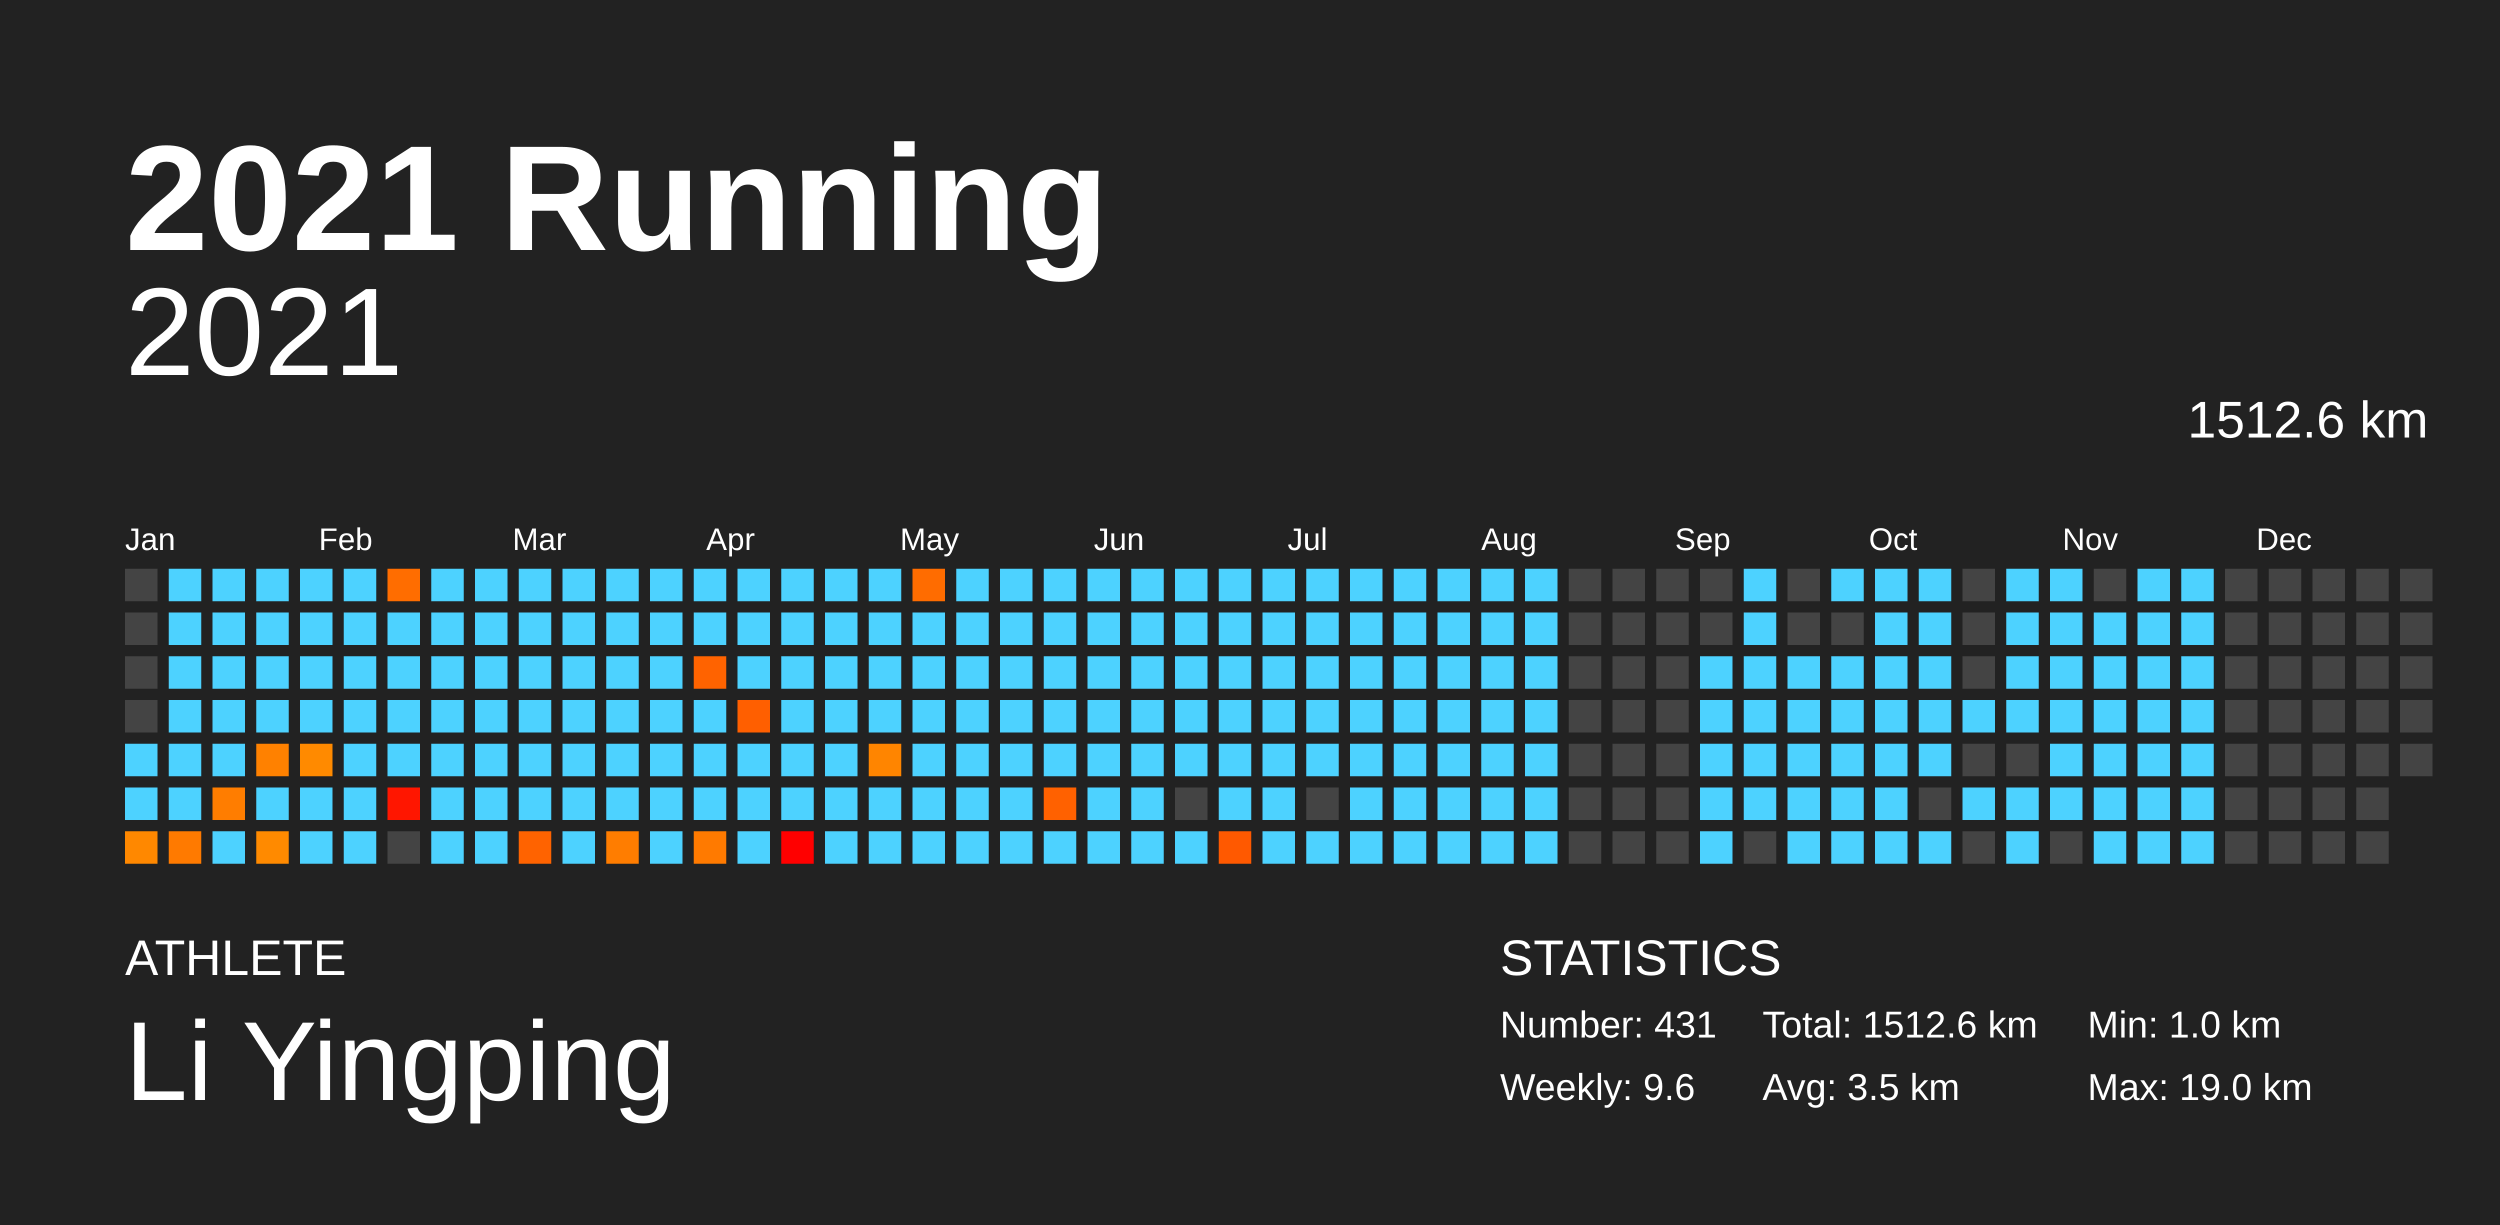
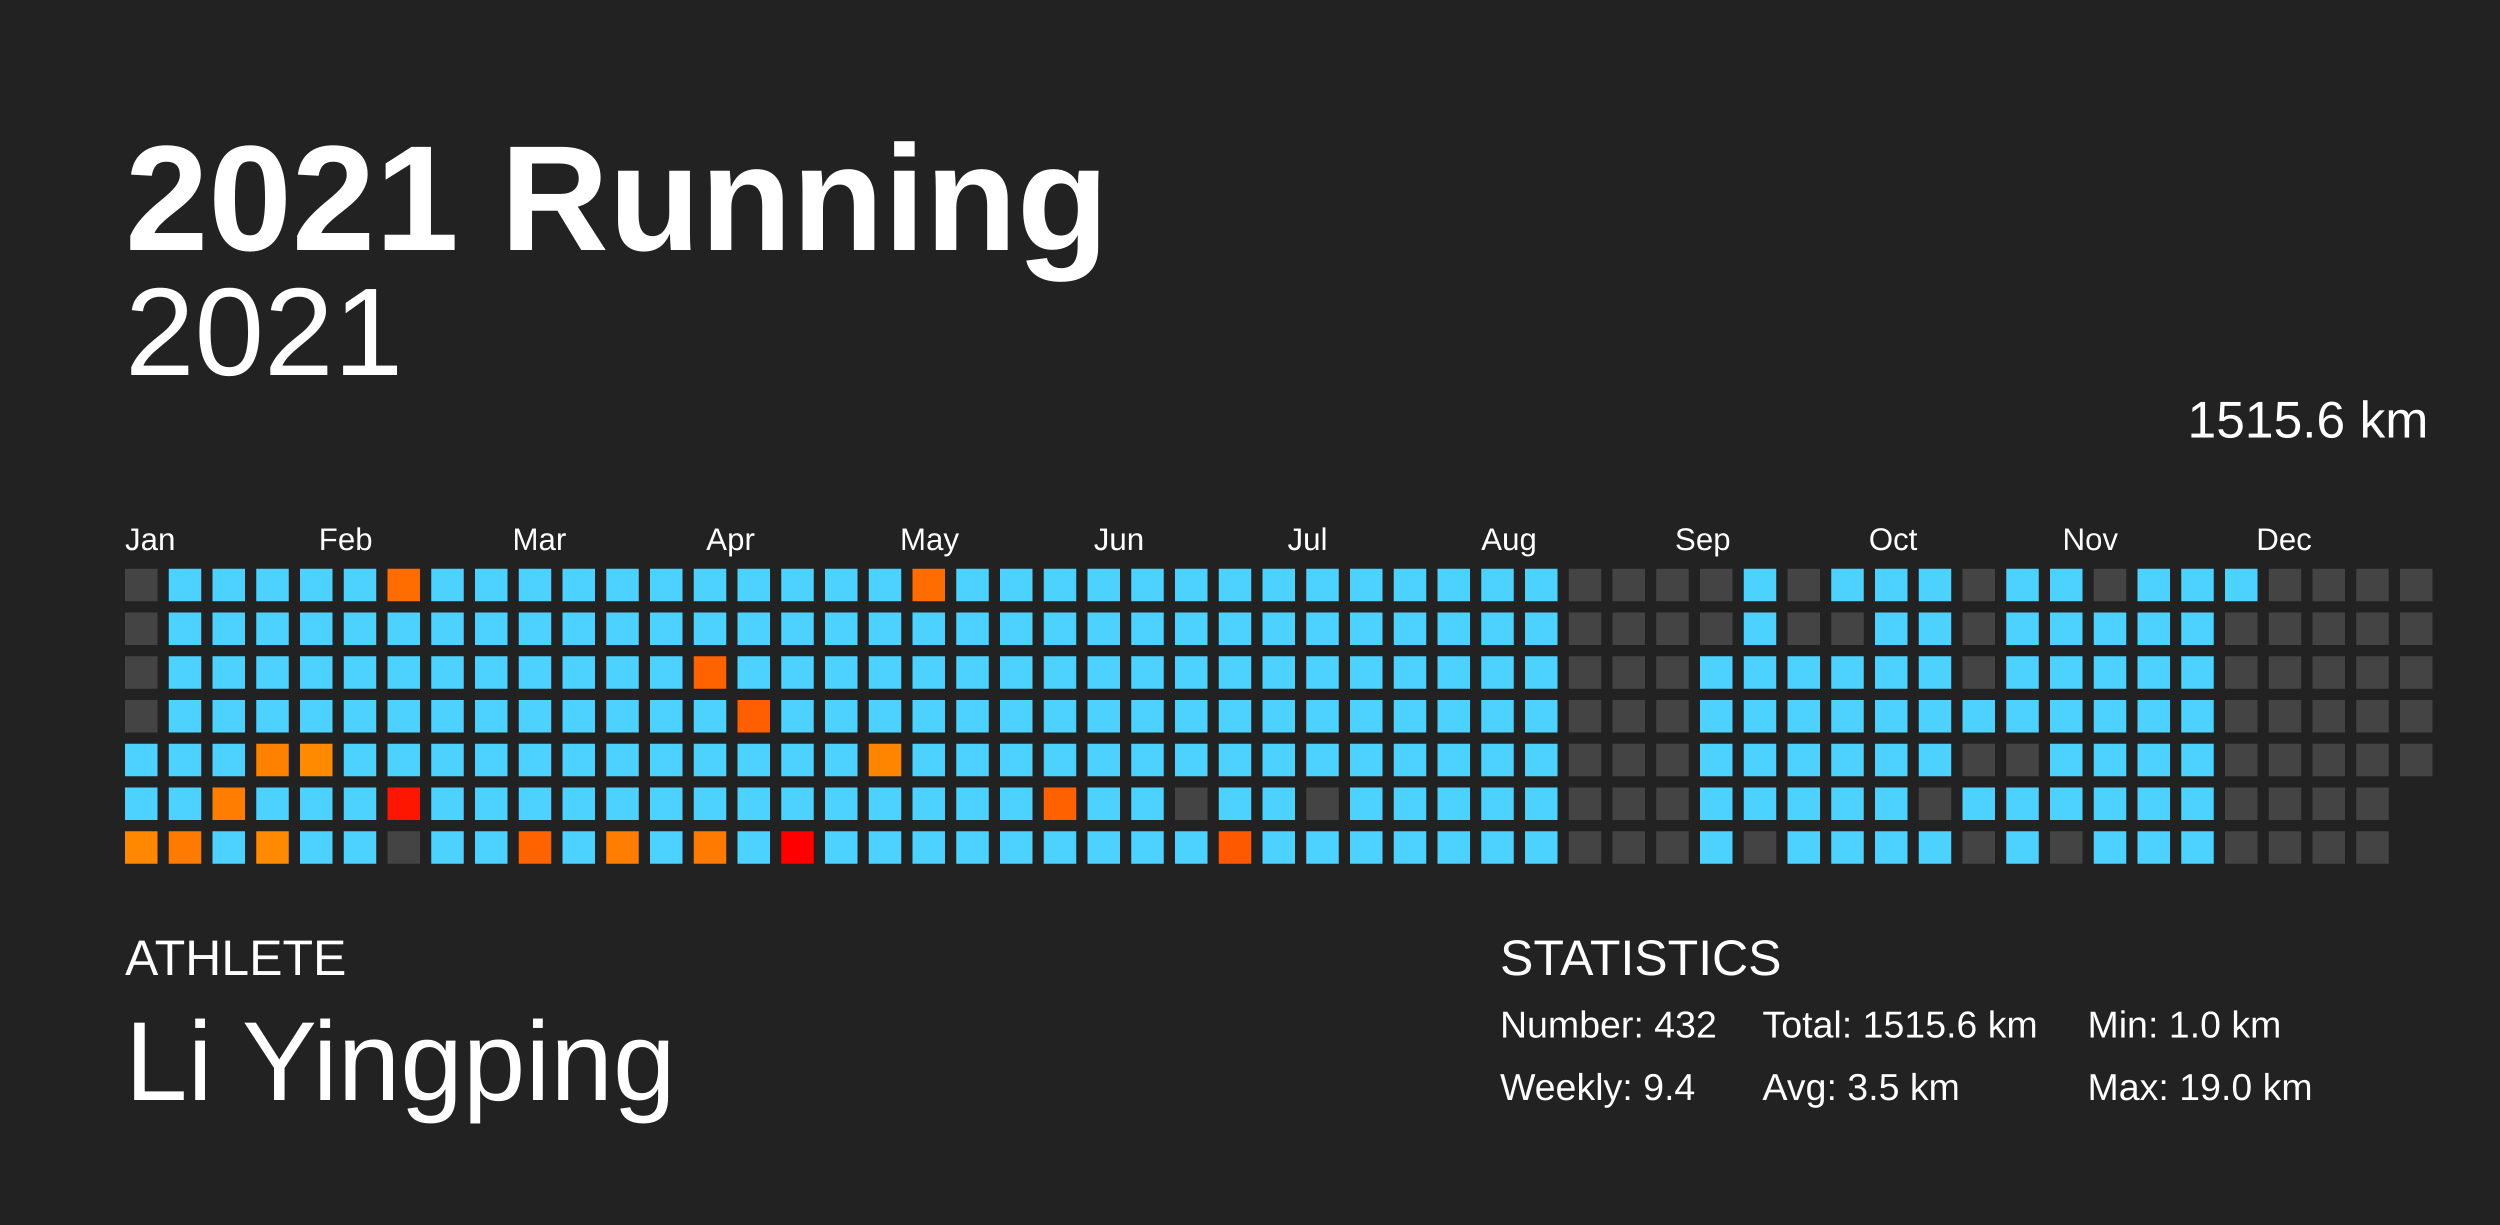
<svg xmlns="http://www.w3.org/2000/svg" baseProfile="full" height="98mm" version="1.1" viewBox="0,0,200,98" width="200mm">
  <defs />
  <rect fill="#222222" height="98" width="200" x="0" y="0" />
  <text fill="#FFFFFF" style="font-size:12px; font-family:Arial; font-weight:bold;" x="10" y="20">2021 Running</text>
  <text fill="#FFFFFF" style="font-size:4px; font-family:Arial" x="10" y="78">ATHLETE</text>
  <text fill="#FFFFFF" style="font-size:9px; font-family:Arial" x="10" y="88">Li Yingping</text>
  <text fill="#FFFFFF" style="font-size:4px; font-family:Arial" x="120" y="78">STATISTICS</text>
-   <text fill="#FFFFFF" style="font-size:3px; font-family:Arial" x="120" y="83">Number: 431</text>
-   <text fill="#FFFFFF" style="font-size:3px; font-family:Arial" x="120" y="88">Weekly: 9.6</text>
-   <text fill="#FFFFFF" style="font-size:3px; font-family:Arial" x="141" y="83">Total: 1512.6 km</text>
+   <text fill="#FFFFFF" style="font-size:3px; font-family:Arial" x="120" y="83">Number: 432</text>
+   <text fill="#FFFFFF" style="font-size:3px; font-family:Arial" x="120" y="88">Weekly: 9.4</text>
+   <text fill="#FFFFFF" style="font-size:3px; font-family:Arial" x="141" y="83">Total: 1515.6 km</text>
  <text fill="#FFFFFF" style="font-size:3px; font-family:Arial" x="141" y="88">Avg: 3.5 km</text>
  <text fill="#FFFFFF" style="font-size:3px; font-family:Arial" x="167" y="83">Min: 1.0 km</text>
  <text fill="#FFFFFF" style="font-size:3px; font-family:Arial" x="167" y="88">Max: 19.0 km</text>
  <text alignment-baseline="hanging" fill="#FFFFFF" style="font-size:10.0px; font-family:Arial;" x="10" y="30">2021</text>
-   <text alignment-baseline="hanging" fill="#FFFFFF" style="font-size:4.125px; font-family:Arial;" x="175" y="35">1512.6 km</text>
+   <text alignment-baseline="hanging" fill="#FFFFFF" style="font-size:4.125px; font-family:Arial;" x="175" y="35">1515.6 km</text>
  <text fill="#FFFFFF" style="font-size:2.5px; font-family:Arial" x="10.0" y="44">Jan</text>
  <text fill="#FFFFFF" style="font-size:2.5px; font-family:Arial" x="25.5" y="44">Feb</text>
  <text fill="#FFFFFF" style="font-size:2.5px; font-family:Arial" x="41.0" y="44">Mar</text>
  <text fill="#FFFFFF" style="font-size:2.5px; font-family:Arial" x="56.5" y="44">Apr</text>
  <text fill="#FFFFFF" style="font-size:2.5px; font-family:Arial" x="72.0" y="44">May</text>
  <text fill="#FFFFFF" style="font-size:2.5px; font-family:Arial" x="87.5" y="44">Jun</text>
  <text fill="#FFFFFF" style="font-size:2.5px; font-family:Arial" x="103.0" y="44">Jul</text>
  <text fill="#FFFFFF" style="font-size:2.5px; font-family:Arial" x="118.5" y="44">Aug</text>
  <text fill="#FFFFFF" style="font-size:2.5px; font-family:Arial" x="134.0" y="44">Sep</text>
  <text fill="#FFFFFF" style="font-size:2.5px; font-family:Arial" x="149.5" y="44">Oct</text>
  <text fill="#FFFFFF" style="font-size:2.5px; font-family:Arial" x="165.0" y="44">Nov</text>
  <text fill="#FFFFFF" style="font-size:2.5px; font-family:Arial" x="180.5" y="44">Dec</text>
  <rect fill="#444444" height="2.6" width="2.6" x="10.0" y="45.5" />
  <rect fill="#444444" height="2.6" width="2.6" x="10.0" y="49.0" />
  <rect fill="#444444" height="2.6" width="2.6" x="10.0" y="52.5" />
  <rect fill="#444444" height="2.6" width="2.6" x="10.0" y="56.0" />
  <rect fill="#4dd2ff" height="2.6" width="2.6" x="10.0" y="59.5" />
  <rect fill="#4dd2ff" height="2.6" width="2.6" x="10.0" y="63.0" />
  <rect fill="#ff8800" height="2.6" width="2.6" x="10.0" y="66.5" />
  <rect fill="#4dd2ff" height="2.6" width="2.6" x="13.5" y="45.5" />
  <rect fill="#4dd2ff" height="2.6" width="2.6" x="13.5" y="49.0" />
  <rect fill="#4dd2ff" height="2.6" width="2.6" x="13.5" y="52.5" />
  <rect fill="#4dd2ff" height="2.6" width="2.6" x="13.5" y="56.0" />
  <rect fill="#4dd2ff" height="2.6" width="2.6" x="13.5" y="59.5" />
  <rect fill="#4dd2ff" height="2.6" width="2.6" x="13.5" y="63.0" />
  <rect fill="#ff7a00" height="2.6" width="2.6" x="13.5" y="66.5" />
  <rect fill="#4dd2ff" height="2.6" width="2.6" x="17.0" y="45.5" />
  <rect fill="#4dd2ff" height="2.6" width="2.6" x="17.0" y="49.0" />
  <rect fill="#4dd2ff" height="2.6" width="2.6" x="17.0" y="52.5" />
  <rect fill="#4dd2ff" height="2.6" width="2.6" x="17.0" y="56.0" />
  <rect fill="#4dd2ff" height="2.6" width="2.6" x="17.0" y="59.5" />
  <rect fill="#ff7d00" height="2.6" width="2.6" x="17.0" y="63.0" />
  <rect fill="#4dd2ff" height="2.6" width="2.6" x="17.0" y="66.5" />
  <rect fill="#4dd2ff" height="2.6" width="2.6" x="20.5" y="45.5" />
  <rect fill="#4dd2ff" height="2.6" width="2.6" x="20.5" y="49.0" />
  <rect fill="#4dd2ff" height="2.6" width="2.6" x="20.5" y="52.5" />
  <rect fill="#4dd2ff" height="2.6" width="2.6" x="20.5" y="56.0" />
  <rect fill="#ff8100" height="2.6" width="2.6" x="20.5" y="59.5" />
  <rect fill="#4dd2ff" height="2.6" width="2.6" x="20.5" y="63.0" />
  <rect fill="#ff8a00" height="2.6" width="2.6" x="20.5" y="66.5" />
  <rect fill="#4dd2ff" height="2.6" width="2.6" x="24.0" y="45.5" />
  <rect fill="#4dd2ff" height="2.6" width="2.6" x="24.0" y="49.0" />
  <rect fill="#4dd2ff" height="2.6" width="2.6" x="24.0" y="52.5" />
  <rect fill="#4dd2ff" height="2.6" width="2.6" x="24.0" y="56.0" />
  <rect fill="#ff8a00" height="2.6" width="2.6" x="24.0" y="59.5" />
  <rect fill="#4dd2ff" height="2.6" width="2.6" x="24.0" y="63.0" />
  <rect fill="#4dd2ff" height="2.6" width="2.6" x="24.0" y="66.5" />
  <rect fill="#4dd2ff" height="2.6" width="2.6" x="27.5" y="45.5" />
  <rect fill="#4dd2ff" height="2.6" width="2.6" x="27.5" y="49.0" />
  <rect fill="#4dd2ff" height="2.6" width="2.6" x="27.5" y="52.5" />
  <rect fill="#4dd2ff" height="2.6" width="2.6" x="27.5" y="56.0" />
  <rect fill="#4dd2ff" height="2.6" width="2.6" x="27.5" y="59.5" />
  <rect fill="#4dd2ff" height="2.6" width="2.6" x="27.5" y="63.0" />
  <rect fill="#4dd2ff" height="2.6" width="2.6" x="27.5" y="66.5" />
  <rect fill="#ff6d00" height="2.6" width="2.6" x="31.0" y="45.5" />
  <rect fill="#4dd2ff" height="2.6" width="2.6" x="31.0" y="49.0" />
  <rect fill="#4dd2ff" height="2.6" width="2.6" x="31.0" y="52.5" />
  <rect fill="#4dd2ff" height="2.6" width="2.6" x="31.0" y="56.0" />
  <rect fill="#4dd2ff" height="2.6" width="2.6" x="31.0" y="59.5" />
  <rect fill="#ff1600" height="2.6" width="2.6" x="31.0" y="63.0" />
  <rect fill="#444444" height="2.6" width="2.6" x="31.0" y="66.5" />
  <rect fill="#4dd2ff" height="2.6" width="2.6" x="34.5" y="45.5" />
  <rect fill="#4dd2ff" height="2.6" width="2.6" x="34.5" y="49.0" />
  <rect fill="#4dd2ff" height="2.6" width="2.6" x="34.5" y="52.5" />
  <rect fill="#4dd2ff" height="2.6" width="2.6" x="34.5" y="56.0" />
  <rect fill="#4dd2ff" height="2.6" width="2.6" x="34.5" y="59.5" />
  <rect fill="#4dd2ff" height="2.6" width="2.6" x="34.5" y="63.0" />
  <rect fill="#4dd2ff" height="2.6" width="2.6" x="34.5" y="66.5" />
  <rect fill="#4dd2ff" height="2.6" width="2.6" x="38.0" y="45.5" />
  <rect fill="#4dd2ff" height="2.6" width="2.6" x="38.0" y="49.0" />
  <rect fill="#4dd2ff" height="2.6" width="2.6" x="38.0" y="52.5" />
  <rect fill="#4dd2ff" height="2.6" width="2.6" x="38.0" y="56.0" />
  <rect fill="#4dd2ff" height="2.6" width="2.6" x="38.0" y="59.5" />
  <rect fill="#4dd2ff" height="2.6" width="2.6" x="38.0" y="63.0" />
  <rect fill="#4dd2ff" height="2.6" width="2.6" x="38.0" y="66.5" />
  <rect fill="#4dd2ff" height="2.6" width="2.6" x="41.5" y="45.5" />
  <rect fill="#4dd2ff" height="2.6" width="2.6" x="41.5" y="49.0" />
  <rect fill="#4dd2ff" height="2.6" width="2.6" x="41.5" y="52.5" />
  <rect fill="#4dd2ff" height="2.6" width="2.6" x="41.5" y="56.0" />
  <rect fill="#4dd2ff" height="2.6" width="2.6" x="41.5" y="59.5" />
  <rect fill="#4dd2ff" height="2.6" width="2.6" x="41.5" y="63.0" />
  <rect fill="#ff6300" height="2.6" width="2.6" x="41.5" y="66.5" />
  <rect fill="#4dd2ff" height="2.6" width="2.6" x="45.0" y="45.5" />
  <rect fill="#4dd2ff" height="2.6" width="2.6" x="45.0" y="49.0" />
  <rect fill="#4dd2ff" height="2.6" width="2.6" x="45.0" y="52.5" />
  <rect fill="#4dd2ff" height="2.6" width="2.6" x="45.0" y="56.0" />
  <rect fill="#4dd2ff" height="2.6" width="2.6" x="45.0" y="59.5" />
  <rect fill="#4dd2ff" height="2.6" width="2.6" x="45.0" y="63.0" />
  <rect fill="#4dd2ff" height="2.6" width="2.6" x="45.0" y="66.5" />
  <rect fill="#4dd2ff" height="2.6" width="2.6" x="48.5" y="45.5" />
  <rect fill="#4dd2ff" height="2.6" width="2.6" x="48.5" y="49.0" />
  <rect fill="#4dd2ff" height="2.6" width="2.6" x="48.5" y="52.5" />
  <rect fill="#4dd2ff" height="2.6" width="2.6" x="48.5" y="56.0" />
  <rect fill="#4dd2ff" height="2.6" width="2.6" x="48.5" y="59.5" />
  <rect fill="#4dd2ff" height="2.6" width="2.6" x="48.5" y="63.0" />
  <rect fill="#ff7d00" height="2.6" width="2.6" x="48.5" y="66.5" />
  <rect fill="#4dd2ff" height="2.6" width="2.6" x="52.0" y="45.5" />
  <rect fill="#4dd2ff" height="2.6" width="2.6" x="52.0" y="49.0" />
  <rect fill="#4dd2ff" height="2.6" width="2.6" x="52.0" y="52.5" />
  <rect fill="#4dd2ff" height="2.6" width="2.6" x="52.0" y="56.0" />
  <rect fill="#4dd2ff" height="2.6" width="2.6" x="52.0" y="59.5" />
  <rect fill="#4dd2ff" height="2.6" width="2.6" x="52.0" y="63.0" />
  <rect fill="#4dd2ff" height="2.6" width="2.6" x="52.0" y="66.5" />
  <rect fill="#4dd2ff" height="2.6" width="2.6" x="55.5" y="45.5" />
  <rect fill="#4dd2ff" height="2.6" width="2.6" x="55.5" y="49.0" />
  <rect fill="#ff6300" height="2.6" width="2.6" x="55.5" y="52.5" />
  <rect fill="#4dd2ff" height="2.6" width="2.6" x="55.5" y="56.0" />
  <rect fill="#4dd2ff" height="2.6" width="2.6" x="55.5" y="59.5" />
  <rect fill="#4dd2ff" height="2.6" width="2.6" x="55.5" y="63.0" />
  <rect fill="#ff7a00" height="2.6" width="2.6" x="55.5" y="66.5" />
  <rect fill="#4dd2ff" height="2.6" width="2.6" x="59.0" y="45.5" />
  <rect fill="#4dd2ff" height="2.6" width="2.6" x="59.0" y="49.0" />
  <rect fill="#4dd2ff" height="2.6" width="2.6" x="59.0" y="52.5" />
  <rect fill="#ff5f00" height="2.6" width="2.6" x="59.0" y="56.0" />
  <rect fill="#4dd2ff" height="2.6" width="2.6" x="59.0" y="59.5" />
  <rect fill="#4dd2ff" height="2.6" width="2.6" x="59.0" y="63.0" />
  <rect fill="#4dd2ff" height="2.6" width="2.6" x="59.0" y="66.5" />
  <rect fill="#4dd2ff" height="2.6" width="2.6" x="62.5" y="45.5" />
  <rect fill="#4dd2ff" height="2.6" width="2.6" x="62.5" y="49.0" />
  <rect fill="#4dd2ff" height="2.6" width="2.6" x="62.5" y="52.5" />
  <rect fill="#4dd2ff" height="2.6" width="2.6" x="62.5" y="56.0" />
  <rect fill="#4dd2ff" height="2.6" width="2.6" x="62.5" y="59.5" />
  <rect fill="#4dd2ff" height="2.6" width="2.6" x="62.5" y="63.0" />
  <rect fill="red" height="2.6" width="2.6" x="62.5" y="66.5" />
  <rect fill="#4dd2ff" height="2.6" width="2.6" x="66.0" y="45.5" />
  <rect fill="#4dd2ff" height="2.6" width="2.6" x="66.0" y="49.0" />
  <rect fill="#4dd2ff" height="2.6" width="2.6" x="66.0" y="52.5" />
  <rect fill="#4dd2ff" height="2.6" width="2.6" x="66.0" y="56.0" />
  <rect fill="#4dd2ff" height="2.6" width="2.6" x="66.0" y="59.5" />
  <rect fill="#4dd2ff" height="2.6" width="2.6" x="66.0" y="63.0" />
  <rect fill="#4dd2ff" height="2.6" width="2.6" x="66.0" y="66.5" />
  <rect fill="#4dd2ff" height="2.6" width="2.6" x="69.5" y="45.5" />
  <rect fill="#4dd2ff" height="2.6" width="2.6" x="69.5" y="49.0" />
  <rect fill="#4dd2ff" height="2.6" width="2.6" x="69.5" y="52.5" />
  <rect fill="#4dd2ff" height="2.6" width="2.6" x="69.5" y="56.0" />
  <rect fill="#ff8500" height="2.6" width="2.6" x="69.5" y="59.5" />
  <rect fill="#4dd2ff" height="2.6" width="2.6" x="69.5" y="63.0" />
  <rect fill="#4dd2ff" height="2.6" width="2.6" x="69.5" y="66.5" />
  <rect fill="#ff6c00" height="2.6" width="2.6" x="73.0" y="45.5" />
  <rect fill="#4dd2ff" height="2.6" width="2.6" x="73.0" y="49.0" />
  <rect fill="#4dd2ff" height="2.6" width="2.6" x="73.0" y="52.5" />
  <rect fill="#4dd2ff" height="2.6" width="2.6" x="73.0" y="56.0" />
  <rect fill="#4dd2ff" height="2.6" width="2.6" x="73.0" y="59.5" />
  <rect fill="#4dd2ff" height="2.6" width="2.6" x="73.0" y="63.0" />
  <rect fill="#4dd2ff" height="2.6" width="2.6" x="73.0" y="66.5" />
  <rect fill="#4dd2ff" height="2.6" width="2.6" x="76.5" y="45.5" />
  <rect fill="#4dd2ff" height="2.6" width="2.6" x="76.5" y="49.0" />
  <rect fill="#4dd2ff" height="2.6" width="2.6" x="76.5" y="52.5" />
  <rect fill="#4dd2ff" height="2.6" width="2.6" x="76.5" y="56.0" />
  <rect fill="#4dd2ff" height="2.6" width="2.6" x="76.5" y="59.5" />
  <rect fill="#4dd2ff" height="2.6" width="2.6" x="76.5" y="63.0" />
  <rect fill="#4dd2ff" height="2.6" width="2.6" x="76.5" y="66.5" />
  <rect fill="#4dd2ff" height="2.6" width="2.6" x="80.0" y="45.5" />
  <rect fill="#4dd2ff" height="2.6" width="2.6" x="80.0" y="49.0" />
  <rect fill="#4dd2ff" height="2.6" width="2.6" x="80.0" y="52.5" />
  <rect fill="#4dd2ff" height="2.6" width="2.6" x="80.0" y="56.0" />
  <rect fill="#4dd2ff" height="2.6" width="2.6" x="80.0" y="59.5" />
  <rect fill="#4dd2ff" height="2.6" width="2.6" x="80.0" y="63.0" />
  <rect fill="#4dd2ff" height="2.6" width="2.6" x="80.0" y="66.5" />
  <rect fill="#4dd2ff" height="2.6" width="2.6" x="83.5" y="45.5" />
  <rect fill="#4dd2ff" height="2.6" width="2.6" x="83.5" y="49.0" />
  <rect fill="#4dd2ff" height="2.6" width="2.6" x="83.5" y="52.5" />
  <rect fill="#4dd2ff" height="2.6" width="2.6" x="83.5" y="56.0" />
  <rect fill="#4dd2ff" height="2.6" width="2.6" x="83.5" y="59.5" />
  <rect fill="#ff6100" height="2.6" width="2.6" x="83.5" y="63.0" />
  <rect fill="#4dd2ff" height="2.6" width="2.6" x="83.5" y="66.5" />
  <rect fill="#4dd2ff" height="2.6" width="2.6" x="87.0" y="45.5" />
  <rect fill="#4dd2ff" height="2.6" width="2.6" x="87.0" y="49.0" />
  <rect fill="#4dd2ff" height="2.6" width="2.6" x="87.0" y="52.5" />
  <rect fill="#4dd2ff" height="2.6" width="2.6" x="87.0" y="56.0" />
  <rect fill="#4dd2ff" height="2.6" width="2.6" x="87.0" y="59.5" />
  <rect fill="#4dd2ff" height="2.6" width="2.6" x="87.0" y="63.0" />
  <rect fill="#4dd2ff" height="2.6" width="2.6" x="87.0" y="66.5" />
  <rect fill="#4dd2ff" height="2.6" width="2.6" x="90.5" y="45.5" />
  <rect fill="#4dd2ff" height="2.6" width="2.6" x="90.5" y="49.0" />
  <rect fill="#4dd2ff" height="2.6" width="2.6" x="90.5" y="52.5" />
  <rect fill="#4dd2ff" height="2.6" width="2.6" x="90.5" y="56.0" />
  <rect fill="#4dd2ff" height="2.6" width="2.6" x="90.5" y="59.5" />
  <rect fill="#4dd2ff" height="2.6" width="2.6" x="90.5" y="63.0" />
  <rect fill="#4dd2ff" height="2.6" width="2.6" x="90.5" y="66.5" />
  <rect fill="#4dd2ff" height="2.6" width="2.6" x="94.0" y="45.5" />
  <rect fill="#4dd2ff" height="2.6" width="2.6" x="94.0" y="49.0" />
  <rect fill="#4dd2ff" height="2.6" width="2.6" x="94.0" y="52.5" />
  <rect fill="#4dd2ff" height="2.6" width="2.6" x="94.0" y="56.0" />
  <rect fill="#4dd2ff" height="2.6" width="2.6" x="94.0" y="59.5" />
  <rect fill="#444444" height="2.6" width="2.6" x="94.0" y="63.0" />
  <rect fill="#4dd2ff" height="2.6" width="2.6" x="94.0" y="66.5" />
  <rect fill="#4dd2ff" height="2.6" width="2.6" x="97.5" y="45.5" />
  <rect fill="#4dd2ff" height="2.6" width="2.6" x="97.5" y="49.0" />
  <rect fill="#4dd2ff" height="2.6" width="2.6" x="97.5" y="52.5" />
  <rect fill="#4dd2ff" height="2.6" width="2.6" x="97.5" y="56.0" />
  <rect fill="#4dd2ff" height="2.6" width="2.6" x="97.5" y="59.5" />
  <rect fill="#4dd2ff" height="2.6" width="2.6" x="97.5" y="63.0" />
  <rect fill="#ff5900" height="2.6" width="2.6" x="97.5" y="66.5" />
  <rect fill="#4dd2ff" height="2.6" width="2.6" x="101.0" y="45.5" />
  <rect fill="#4dd2ff" height="2.6" width="2.6" x="101.0" y="49.0" />
  <rect fill="#4dd2ff" height="2.6" width="2.6" x="101.0" y="52.5" />
  <rect fill="#4dd2ff" height="2.6" width="2.6" x="101.0" y="56.0" />
  <rect fill="#4dd2ff" height="2.6" width="2.6" x="101.0" y="59.5" />
  <rect fill="#4dd2ff" height="2.6" width="2.6" x="101.0" y="63.0" />
  <rect fill="#4dd2ff" height="2.6" width="2.6" x="101.0" y="66.5" />
  <rect fill="#4dd2ff" height="2.6" width="2.6" x="104.5" y="45.5" />
  <rect fill="#4dd2ff" height="2.6" width="2.6" x="104.5" y="49.0" />
  <rect fill="#4dd2ff" height="2.6" width="2.6" x="104.5" y="52.5" />
  <rect fill="#4dd2ff" height="2.6" width="2.6" x="104.5" y="56.0" />
  <rect fill="#4dd2ff" height="2.6" width="2.6" x="104.5" y="59.5" />
  <rect fill="#444444" height="2.6" width="2.6" x="104.5" y="63.0" />
  <rect fill="#4dd2ff" height="2.6" width="2.6" x="104.5" y="66.5" />
  <rect fill="#4dd2ff" height="2.6" width="2.6" x="108.0" y="45.5" />
  <rect fill="#4dd2ff" height="2.6" width="2.6" x="108.0" y="49.0" />
  <rect fill="#4dd2ff" height="2.6" width="2.6" x="108.0" y="52.5" />
  <rect fill="#4dd2ff" height="2.6" width="2.6" x="108.0" y="56.0" />
  <rect fill="#4dd2ff" height="2.6" width="2.6" x="108.0" y="59.5" />
  <rect fill="#4dd2ff" height="2.6" width="2.6" x="108.0" y="63.0" />
  <rect fill="#4dd2ff" height="2.6" width="2.6" x="108.0" y="66.5" />
  <rect fill="#4dd2ff" height="2.6" width="2.6" x="111.5" y="45.5" />
  <rect fill="#4dd2ff" height="2.6" width="2.6" x="111.5" y="49.0" />
  <rect fill="#4dd2ff" height="2.6" width="2.6" x="111.5" y="52.5" />
  <rect fill="#4dd2ff" height="2.6" width="2.6" x="111.5" y="56.0" />
  <rect fill="#4dd2ff" height="2.6" width="2.6" x="111.5" y="59.5" />
  <rect fill="#4dd2ff" height="2.6" width="2.6" x="111.5" y="63.0" />
  <rect fill="#4dd2ff" height="2.6" width="2.6" x="111.5" y="66.5" />
  <rect fill="#4dd2ff" height="2.6" width="2.6" x="115.0" y="45.5" />
  <rect fill="#4dd2ff" height="2.6" width="2.6" x="115.0" y="49.0" />
  <rect fill="#4dd2ff" height="2.6" width="2.6" x="115.0" y="52.5" />
  <rect fill="#4dd2ff" height="2.6" width="2.6" x="115.0" y="56.0" />
  <rect fill="#4dd2ff" height="2.6" width="2.6" x="115.0" y="59.5" />
  <rect fill="#4dd2ff" height="2.6" width="2.6" x="115.0" y="63.0" />
  <rect fill="#4dd2ff" height="2.6" width="2.6" x="115.0" y="66.5" />
  <rect fill="#4dd2ff" height="2.6" width="2.6" x="118.5" y="45.5" />
  <rect fill="#4dd2ff" height="2.6" width="2.6" x="118.5" y="49.0" />
  <rect fill="#4dd2ff" height="2.6" width="2.6" x="118.5" y="52.5" />
  <rect fill="#4dd2ff" height="2.6" width="2.6" x="118.5" y="56.0" />
  <rect fill="#4dd2ff" height="2.6" width="2.6" x="118.5" y="59.5" />
  <rect fill="#4dd2ff" height="2.6" width="2.6" x="118.5" y="63.0" />
  <rect fill="#4dd2ff" height="2.6" width="2.6" x="118.5" y="66.5" />
  <rect fill="#4dd2ff" height="2.6" width="2.6" x="122.0" y="45.5" />
  <rect fill="#4dd2ff" height="2.6" width="2.6" x="122.0" y="49.0" />
  <rect fill="#4dd2ff" height="2.6" width="2.6" x="122.0" y="52.5" />
  <rect fill="#4dd2ff" height="2.6" width="2.6" x="122.0" y="56.0" />
  <rect fill="#4dd2ff" height="2.6" width="2.6" x="122.0" y="59.5" />
  <rect fill="#4dd2ff" height="2.6" width="2.6" x="122.0" y="63.0" />
  <rect fill="#4dd2ff" height="2.6" width="2.6" x="122.0" y="66.5" />
  <rect fill="#444444" height="2.6" width="2.6" x="125.5" y="45.5" />
  <rect fill="#444444" height="2.6" width="2.6" x="125.5" y="49.0" />
  <rect fill="#444444" height="2.6" width="2.6" x="125.5" y="52.5" />
  <rect fill="#444444" height="2.6" width="2.6" x="125.5" y="56.0" />
  <rect fill="#444444" height="2.6" width="2.6" x="125.5" y="59.5" />
  <rect fill="#444444" height="2.6" width="2.6" x="125.5" y="63.0" />
  <rect fill="#444444" height="2.6" width="2.6" x="125.5" y="66.5" />
  <rect fill="#444444" height="2.6" width="2.6" x="129.0" y="45.5" />
  <rect fill="#444444" height="2.6" width="2.6" x="129.0" y="49.0" />
  <rect fill="#444444" height="2.6" width="2.6" x="129.0" y="52.5" />
  <rect fill="#444444" height="2.6" width="2.6" x="129.0" y="56.0" />
  <rect fill="#444444" height="2.6" width="2.6" x="129.0" y="59.5" />
  <rect fill="#444444" height="2.6" width="2.6" x="129.0" y="63.0" />
  <rect fill="#444444" height="2.6" width="2.6" x="129.0" y="66.5" />
  <rect fill="#444444" height="2.6" width="2.6" x="132.5" y="45.5" />
  <rect fill="#444444" height="2.6" width="2.6" x="132.5" y="49.0" />
  <rect fill="#444444" height="2.6" width="2.6" x="132.5" y="52.5" />
  <rect fill="#444444" height="2.6" width="2.6" x="132.5" y="56.0" />
  <rect fill="#444444" height="2.6" width="2.6" x="132.5" y="59.5" />
  <rect fill="#444444" height="2.6" width="2.6" x="132.5" y="63.0" />
  <rect fill="#444444" height="2.6" width="2.6" x="132.5" y="66.5" />
  <rect fill="#444444" height="2.6" width="2.6" x="136.0" y="45.5" />
  <rect fill="#444444" height="2.6" width="2.6" x="136.0" y="49.0" />
  <rect fill="#4dd2ff" height="2.6" width="2.6" x="136.0" y="52.5" />
  <rect fill="#4dd2ff" height="2.6" width="2.6" x="136.0" y="56.0" />
  <rect fill="#4dd2ff" height="2.6" width="2.6" x="136.0" y="59.5" />
  <rect fill="#4dd2ff" height="2.6" width="2.6" x="136.0" y="63.0" />
  <rect fill="#4dd2ff" height="2.6" width="2.6" x="136.0" y="66.5" />
  <rect fill="#4dd2ff" height="2.6" width="2.6" x="139.5" y="45.5" />
  <rect fill="#4dd2ff" height="2.6" width="2.6" x="139.5" y="49.0" />
  <rect fill="#4dd2ff" height="2.6" width="2.6" x="139.5" y="52.5" />
  <rect fill="#4dd2ff" height="2.6" width="2.6" x="139.5" y="56.0" />
  <rect fill="#4dd2ff" height="2.6" width="2.6" x="139.5" y="59.5" />
  <rect fill="#4dd2ff" height="2.6" width="2.6" x="139.5" y="63.0" />
  <rect fill="#444444" height="2.6" width="2.6" x="139.5" y="66.5" />
  <rect fill="#444444" height="2.6" width="2.6" x="143.0" y="45.5" />
  <rect fill="#444444" height="2.6" width="2.6" x="143.0" y="49.0" />
  <rect fill="#4dd2ff" height="2.6" width="2.6" x="143.0" y="52.5" />
  <rect fill="#4dd2ff" height="2.6" width="2.6" x="143.0" y="56.0" />
  <rect fill="#4dd2ff" height="2.6" width="2.6" x="143.0" y="59.5" />
  <rect fill="#4dd2ff" height="2.6" width="2.6" x="143.0" y="63.0" />
  <rect fill="#4dd2ff" height="2.6" width="2.6" x="143.0" y="66.5" />
  <rect fill="#4dd2ff" height="2.6" width="2.6" x="146.5" y="45.5" />
  <rect fill="#444444" height="2.6" width="2.6" x="146.5" y="49.0" />
  <rect fill="#4dd2ff" height="2.6" width="2.6" x="146.5" y="52.5" />
  <rect fill="#4dd2ff" height="2.6" width="2.6" x="146.5" y="56.0" />
  <rect fill="#4dd2ff" height="2.6" width="2.6" x="146.5" y="59.5" />
  <rect fill="#4dd2ff" height="2.6" width="2.6" x="146.5" y="63.0" />
  <rect fill="#4dd2ff" height="2.6" width="2.6" x="146.5" y="66.5" />
  <rect fill="#4dd2ff" height="2.6" width="2.6" x="150.0" y="45.5" />
  <rect fill="#4dd2ff" height="2.6" width="2.6" x="150.0" y="49.0" />
  <rect fill="#4dd2ff" height="2.6" width="2.6" x="150.0" y="52.5" />
  <rect fill="#4dd2ff" height="2.6" width="2.6" x="150.0" y="56.0" />
  <rect fill="#4dd2ff" height="2.6" width="2.6" x="150.0" y="59.5" />
  <rect fill="#4dd2ff" height="2.6" width="2.6" x="150.0" y="63.0" />
  <rect fill="#4dd2ff" height="2.6" width="2.6" x="150.0" y="66.5" />
  <rect fill="#4dd2ff" height="2.6" width="2.6" x="153.5" y="45.5" />
  <rect fill="#4dd2ff" height="2.6" width="2.6" x="153.5" y="49.0" />
  <rect fill="#4dd2ff" height="2.6" width="2.6" x="153.5" y="52.5" />
  <rect fill="#4dd2ff" height="2.6" width="2.6" x="153.5" y="56.0" />
  <rect fill="#4dd2ff" height="2.6" width="2.6" x="153.5" y="59.5" />
  <rect fill="#444444" height="2.6" width="2.6" x="153.5" y="63.0" />
  <rect fill="#4dd2ff" height="2.6" width="2.6" x="153.5" y="66.5" />
  <rect fill="#444444" height="2.6" width="2.6" x="157.0" y="45.5" />
  <rect fill="#444444" height="2.6" width="2.6" x="157.0" y="49.0" />
  <rect fill="#444444" height="2.6" width="2.6" x="157.0" y="52.5" />
  <rect fill="#4dd2ff" height="2.6" width="2.6" x="157.0" y="56.0" />
  <rect fill="#444444" height="2.6" width="2.6" x="157.0" y="59.5" />
  <rect fill="#4dd2ff" height="2.6" width="2.6" x="157.0" y="63.0" />
  <rect fill="#444444" height="2.6" width="2.6" x="157.0" y="66.5" />
  <rect fill="#4dd2ff" height="2.6" width="2.6" x="160.5" y="45.5" />
  <rect fill="#4dd2ff" height="2.6" width="2.6" x="160.5" y="49.0" />
  <rect fill="#4dd2ff" height="2.6" width="2.6" x="160.5" y="52.5" />
  <rect fill="#4dd2ff" height="2.6" width="2.6" x="160.5" y="56.0" />
  <rect fill="#444444" height="2.6" width="2.6" x="160.5" y="59.5" />
  <rect fill="#4dd2ff" height="2.6" width="2.6" x="160.5" y="63.0" />
  <rect fill="#4dd2ff" height="2.6" width="2.6" x="160.5" y="66.5" />
  <rect fill="#4dd2ff" height="2.6" width="2.6" x="164.0" y="45.5" />
  <rect fill="#4dd2ff" height="2.6" width="2.6" x="164.0" y="49.0" />
  <rect fill="#4dd2ff" height="2.6" width="2.6" x="164.0" y="52.5" />
  <rect fill="#4dd2ff" height="2.6" width="2.6" x="164.0" y="56.0" />
  <rect fill="#4dd2ff" height="2.6" width="2.6" x="164.0" y="59.5" />
  <rect fill="#4dd2ff" height="2.6" width="2.6" x="164.0" y="63.0" />
  <rect fill="#444444" height="2.6" width="2.6" x="164.0" y="66.5" />
  <rect fill="#444444" height="2.6" width="2.6" x="167.5" y="45.5" />
  <rect fill="#4dd2ff" height="2.6" width="2.6" x="167.5" y="49.0" />
  <rect fill="#4dd2ff" height="2.6" width="2.6" x="167.5" y="52.5" />
  <rect fill="#4dd2ff" height="2.6" width="2.6" x="167.5" y="56.0" />
  <rect fill="#4dd2ff" height="2.6" width="2.6" x="167.5" y="59.5" />
  <rect fill="#4dd2ff" height="2.6" width="2.6" x="167.5" y="63.0" />
  <rect fill="#4dd2ff" height="2.6" width="2.6" x="167.5" y="66.5" />
  <rect fill="#4dd2ff" height="2.6" width="2.6" x="171.0" y="45.5" />
  <rect fill="#4dd2ff" height="2.6" width="2.6" x="171.0" y="49.0" />
  <rect fill="#4dd2ff" height="2.6" width="2.6" x="171.0" y="52.5" />
  <rect fill="#4dd2ff" height="2.6" width="2.6" x="171.0" y="56.0" />
  <rect fill="#4dd2ff" height="2.6" width="2.6" x="171.0" y="59.5" />
  <rect fill="#4dd2ff" height="2.6" width="2.6" x="171.0" y="63.0" />
  <rect fill="#4dd2ff" height="2.6" width="2.6" x="171.0" y="66.5" />
  <rect fill="#4dd2ff" height="2.6" width="2.6" x="174.5" y="45.5" />
  <rect fill="#4dd2ff" height="2.6" width="2.6" x="174.5" y="49.0" />
  <rect fill="#4dd2ff" height="2.6" width="2.6" x="174.5" y="52.5" />
  <rect fill="#4dd2ff" height="2.6" width="2.6" x="174.5" y="56.0" />
  <rect fill="#4dd2ff" height="2.6" width="2.6" x="174.5" y="59.5" />
  <rect fill="#4dd2ff" height="2.6" width="2.6" x="174.5" y="63.0" />
  <rect fill="#4dd2ff" height="2.6" width="2.6" x="174.5" y="66.5" />
-   <rect fill="#444444" height="2.6" width="2.6" x="178.0" y="45.5" />
+   <rect fill="#4dd2ff" height="2.6" width="2.6" x="178.0" y="45.5" />
  <rect fill="#444444" height="2.6" width="2.6" x="178.0" y="49.0" />
  <rect fill="#444444" height="2.6" width="2.6" x="178.0" y="52.5" />
  <rect fill="#444444" height="2.6" width="2.6" x="178.0" y="56.0" />
  <rect fill="#444444" height="2.6" width="2.6" x="178.0" y="59.5" />
  <rect fill="#444444" height="2.6" width="2.6" x="178.0" y="63.0" />
  <rect fill="#444444" height="2.6" width="2.6" x="178.0" y="66.5" />
  <rect fill="#444444" height="2.6" width="2.6" x="181.5" y="45.5" />
  <rect fill="#444444" height="2.6" width="2.6" x="181.5" y="49.0" />
  <rect fill="#444444" height="2.6" width="2.6" x="181.5" y="52.5" />
  <rect fill="#444444" height="2.6" width="2.6" x="181.5" y="56.0" />
  <rect fill="#444444" height="2.6" width="2.6" x="181.5" y="59.5" />
  <rect fill="#444444" height="2.6" width="2.6" x="181.5" y="63.0" />
  <rect fill="#444444" height="2.6" width="2.6" x="181.5" y="66.5" />
  <rect fill="#444444" height="2.6" width="2.6" x="185.0" y="45.5" />
  <rect fill="#444444" height="2.6" width="2.6" x="185.0" y="49.0" />
  <rect fill="#444444" height="2.6" width="2.6" x="185.0" y="52.5" />
  <rect fill="#444444" height="2.6" width="2.6" x="185.0" y="56.0" />
  <rect fill="#444444" height="2.6" width="2.6" x="185.0" y="59.5" />
  <rect fill="#444444" height="2.6" width="2.6" x="185.0" y="63.0" />
  <rect fill="#444444" height="2.6" width="2.6" x="185.0" y="66.5" />
  <rect fill="#444444" height="2.6" width="2.6" x="188.5" y="45.5" />
  <rect fill="#444444" height="2.6" width="2.6" x="188.5" y="49.0" />
  <rect fill="#444444" height="2.6" width="2.6" x="188.5" y="52.5" />
  <rect fill="#444444" height="2.6" width="2.6" x="188.5" y="56.0" />
  <rect fill="#444444" height="2.6" width="2.6" x="188.5" y="59.5" />
  <rect fill="#444444" height="2.6" width="2.6" x="188.5" y="63.0" />
  <rect fill="#444444" height="2.6" width="2.6" x="188.5" y="66.5" />
  <rect fill="#444444" height="2.6" width="2.6" x="192.0" y="45.5" />
  <rect fill="#444444" height="2.6" width="2.6" x="192.0" y="49.0" />
  <rect fill="#444444" height="2.6" width="2.6" x="192.0" y="52.5" />
  <rect fill="#444444" height="2.6" width="2.6" x="192.0" y="56.0" />
  <rect fill="#444444" height="2.6" width="2.6" x="192.0" y="59.5" />
</svg>
